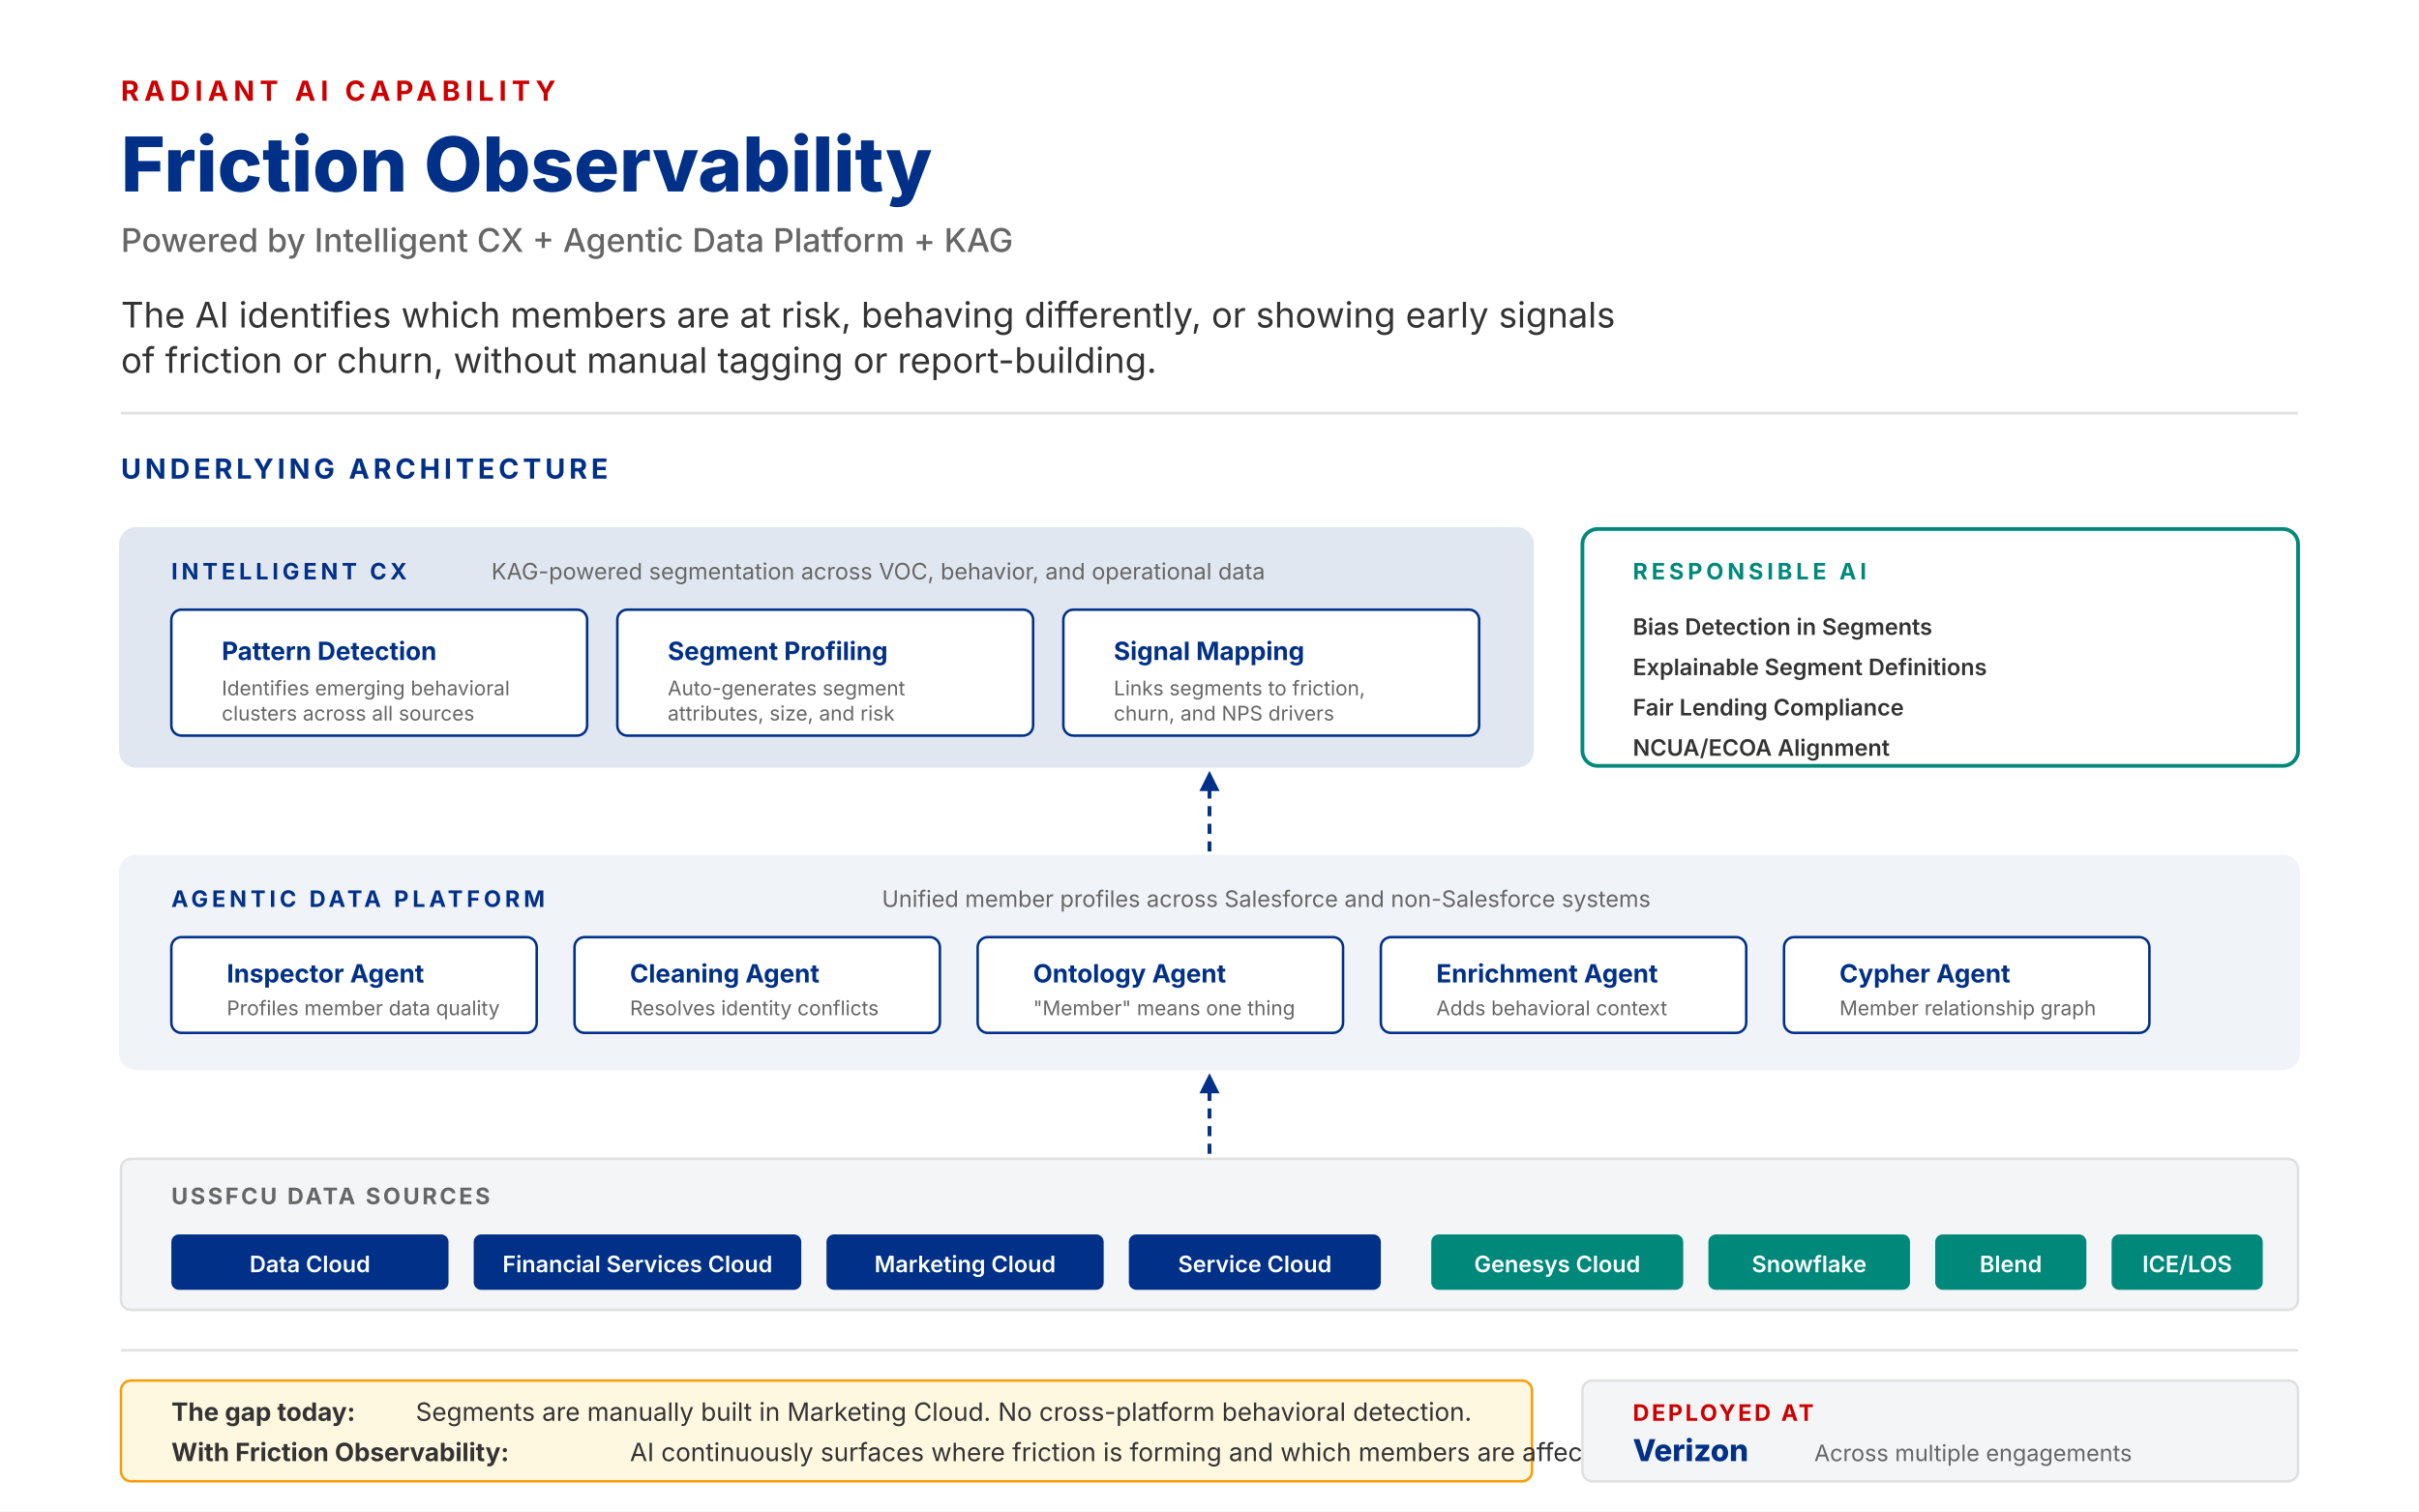
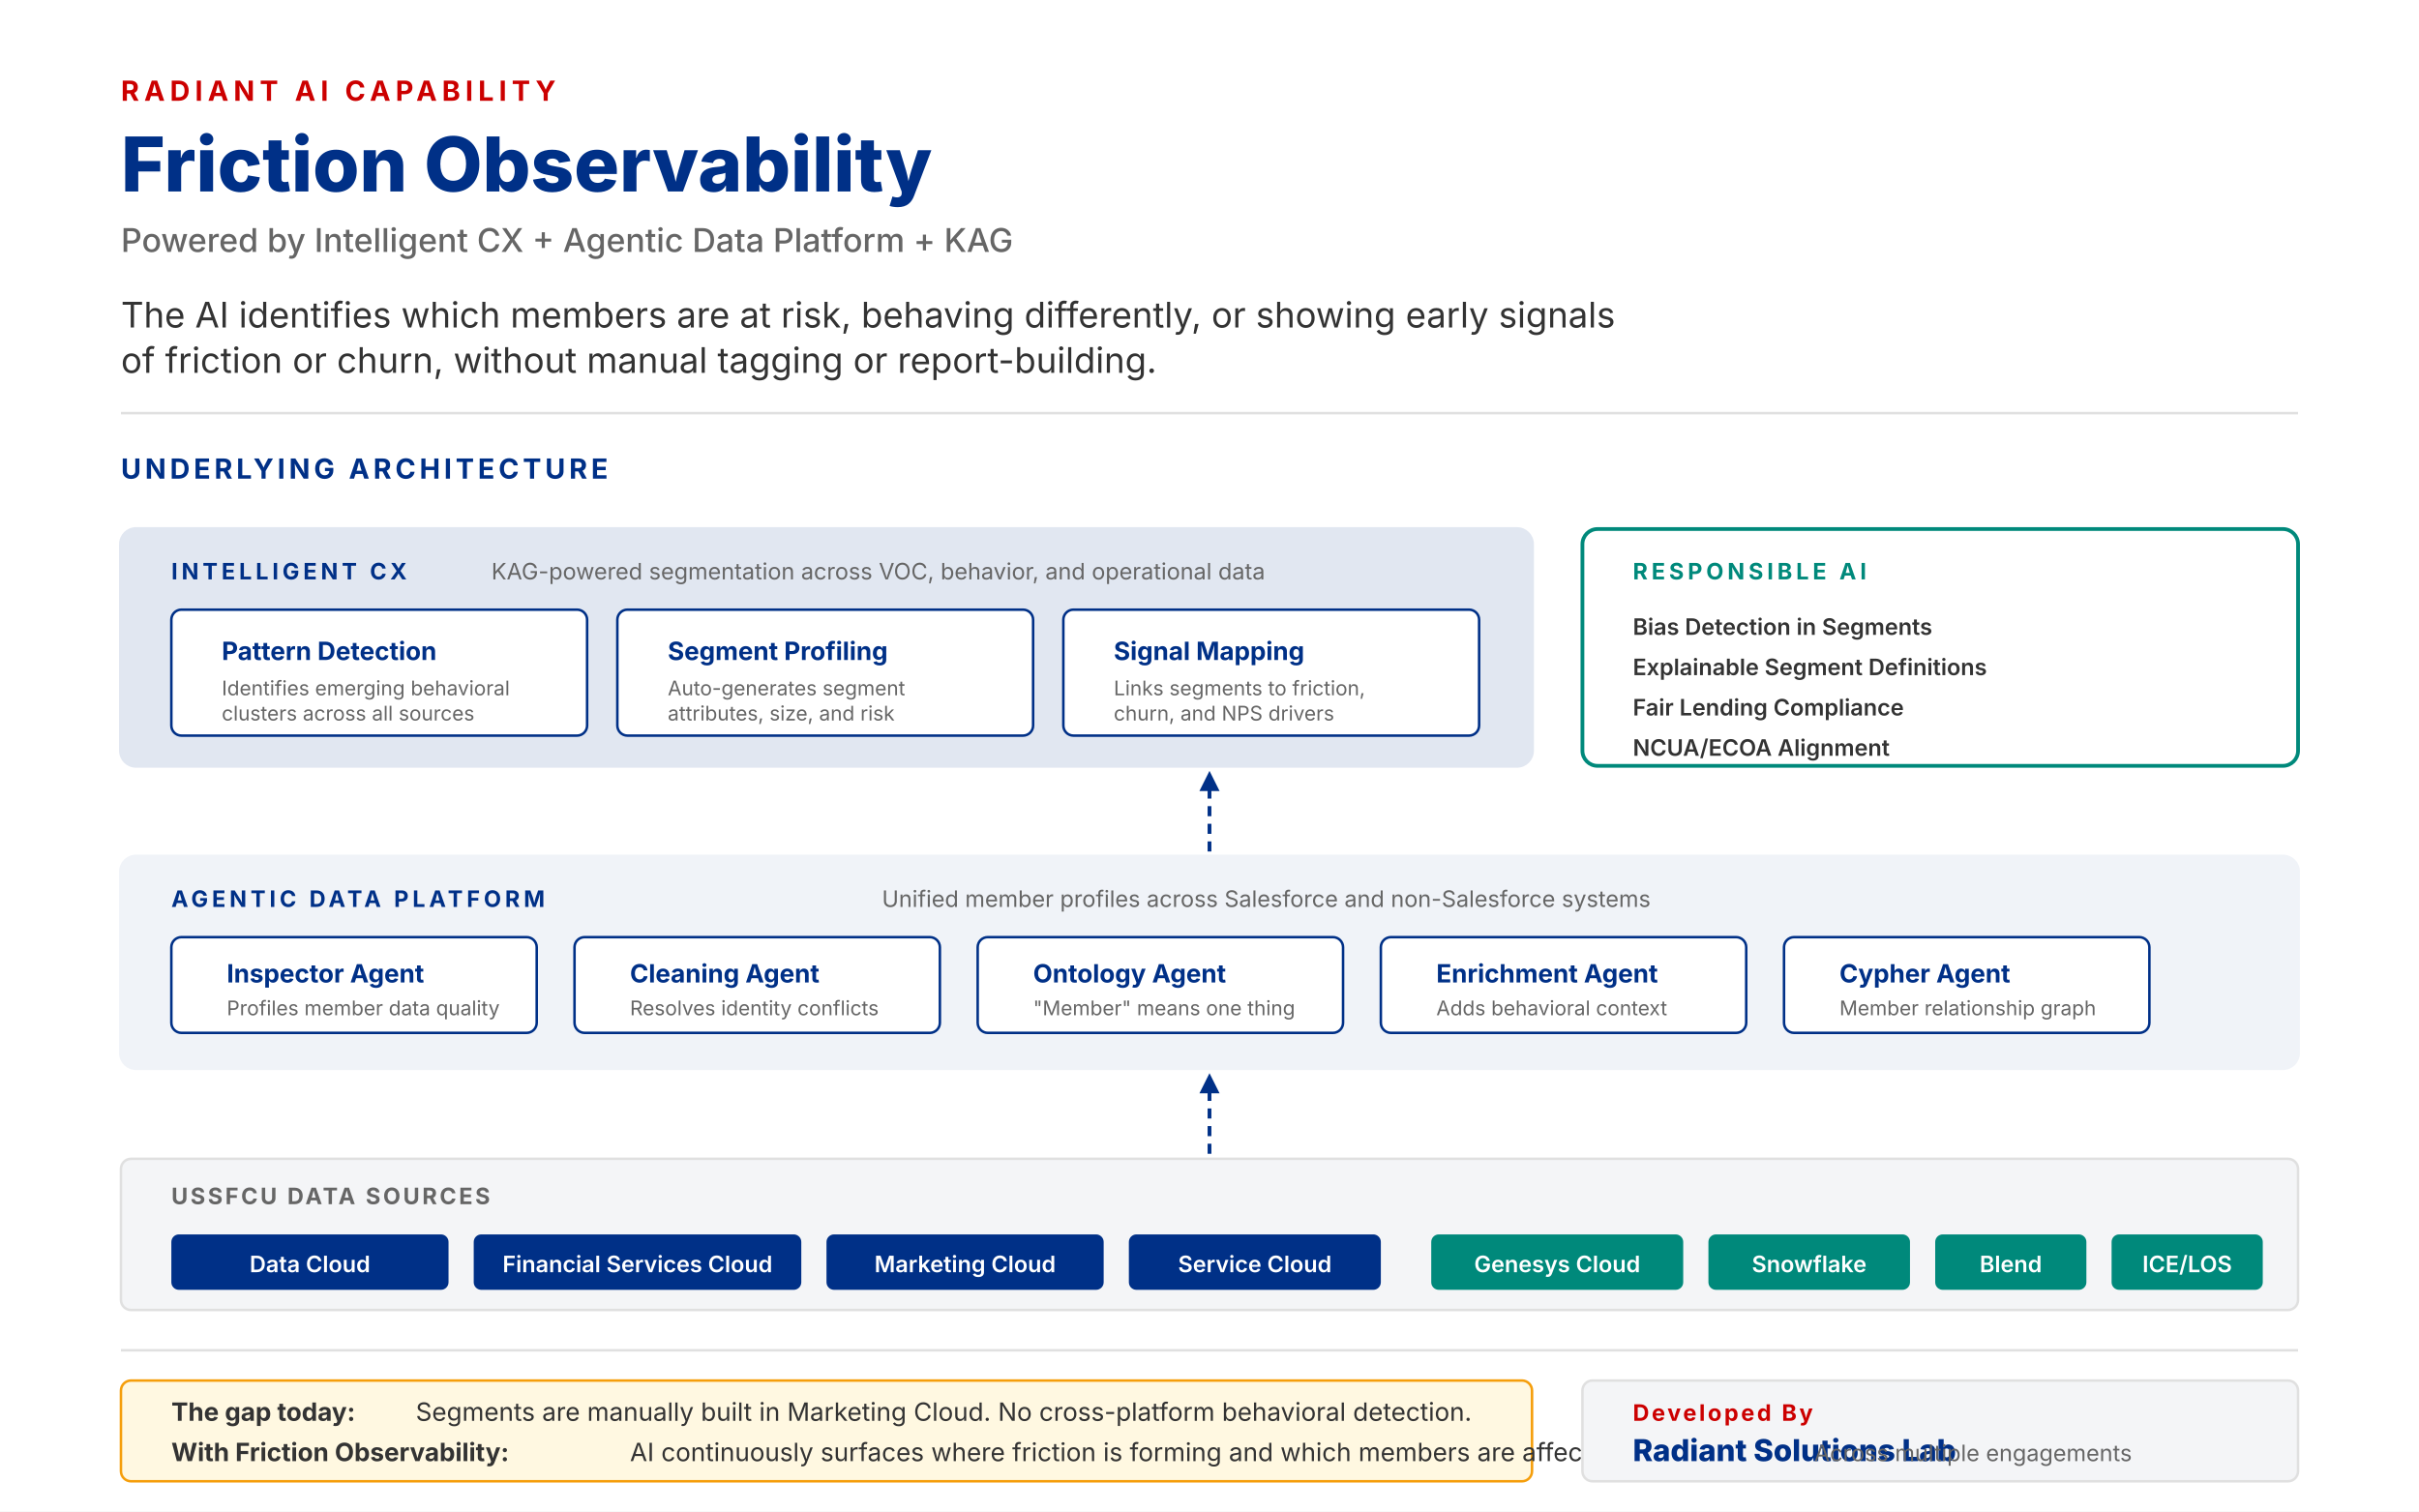
<svg xmlns="http://www.w3.org/2000/svg" viewBox="0 0 960 600" font-family="Inter, Helvetica, Arial, sans-serif">
  <rect width="960" height="600" fill="#FFFFFF" />
  <text x="48" y="40" font-size="11" fill="#CC0000" font-weight="700" letter-spacing="2">RADIANT AI CAPABILITY</text>
  <text x="48" y="76" font-size="30" fill="#003087" font-weight="800">Friction Observability</text>
  <text x="48" y="100" font-size="13" fill="#666666" font-weight="500">Powered by Intelligent CX + Agentic Data Platform + KAG</text>
  <text x="48" y="130" font-size="14" fill="#333333" font-weight="400">The AI identifies which members are at risk, behaving differently, or showing early signals</text>
  <text x="48" y="148" font-size="14" fill="#333333" font-weight="400">of friction or churn, without manual tagging or report-building.</text>
  <line x1="48" y1="164" x2="912" y2="164" stroke="#E0E0E0" stroke-width="1" />
  <text x="48" y="190" font-size="11" fill="#003087" font-weight="700" letter-spacing="1.5">UNDERLYING ARCHITECTURE</text>
  <rect x="48" y="460" width="864" height="60" rx="4" fill="#F4F5F7" stroke="#E0E0E0" stroke-width="1" />
  <text x="68" y="478" font-size="9" fill="#666666" font-weight="700" letter-spacing="1">USSFCU DATA SOURCES</text>
  <rect x="68" y="490" width="110" height="22" rx="3" fill="#003087" />
  <text x="123" y="505" text-anchor="middle" font-size="9" fill="white" font-weight="600">Data Cloud</text>
  <rect x="188" y="490" width="130" height="22" rx="3" fill="#003087" />
  <text x="253" y="505" text-anchor="middle" font-size="9" fill="white" font-weight="600">Financial Services Cloud</text>
  <rect x="328" y="490" width="110" height="22" rx="3" fill="#003087" />
  <text x="383" y="505" text-anchor="middle" font-size="9" fill="white" font-weight="600">Marketing Cloud</text>
  <rect x="448" y="490" width="100" height="22" rx="3" fill="#003087" />
  <text x="498" y="505" text-anchor="middle" font-size="9" fill="white" font-weight="600">Service Cloud</text>
  <rect x="568" y="490" width="100" height="22" rx="3" fill="#00897B" />
  <text x="618" y="505" text-anchor="middle" font-size="9" fill="white" font-weight="600">Genesys Cloud</text>
  <rect x="678" y="490" width="80" height="22" rx="3" fill="#00897B" />
  <text x="718" y="505" text-anchor="middle" font-size="9" fill="white" font-weight="600">Snowflake</text>
  <rect x="768" y="490" width="60" height="22" rx="3" fill="#00897B" />
  <text x="798" y="505" text-anchor="middle" font-size="9" fill="white" font-weight="600">Blend</text>
  <rect x="838" y="490" width="60" height="22" rx="3" fill="#00897B" />
  <text x="868" y="505" text-anchor="middle" font-size="9" fill="white" font-weight="600">ICE/LOS</text>
  <line x1="480" y1="458" x2="480" y2="432" stroke="#003087" stroke-width="1.5" stroke-dasharray="4,3" />
  <polygon points="476,434 480,426 484,434" fill="#003087" />
  <rect x="48" y="340" width="864" height="84" rx="6" fill="#003087" opacity="0.06" stroke="#003087" stroke-width="1.5" />
  <text x="68" y="360" font-size="9" fill="#003087" font-weight="700" letter-spacing="1.5">AGENTIC DATA PLATFORM</text>
  <text x="350" y="360" font-size="9" fill="#666666" font-weight="400">Unified member profiles across Salesforce and non-Salesforce systems</text>
  <rect x="68" y="372" width="145" height="38" rx="4" fill="white" stroke="#003087" stroke-width="1" />
  <text x="90" y="390" font-size="10" fill="#003087" font-weight="700">Inspector Agent</text>
  <text x="90" y="403" font-size="8" fill="#666666">Profiles member data quality</text>
  <rect x="228" y="372" width="145" height="38" rx="4" fill="white" stroke="#003087" stroke-width="1" />
  <text x="250" y="390" font-size="10" fill="#003087" font-weight="700">Cleaning Agent</text>
  <text x="250" y="403" font-size="8" fill="#666666">Resolves identity conflicts</text>
  <rect x="388" y="372" width="145" height="38" rx="4" fill="white" stroke="#003087" stroke-width="1" />
  <text x="410" y="390" font-size="10" fill="#003087" font-weight="700">Ontology Agent</text>
  <text x="410" y="403" font-size="8" fill="#666666">"Member" means one thing</text>
  <rect x="548" y="372" width="145" height="38" rx="4" fill="white" stroke="#003087" stroke-width="1" />
  <text x="570" y="390" font-size="10" fill="#003087" font-weight="700">Enrichment Agent</text>
  <text x="570" y="403" font-size="8" fill="#666666">Adds behavioral context</text>
  <rect x="708" y="372" width="145" height="38" rx="4" fill="white" stroke="#003087" stroke-width="1" />
  <text x="730" y="390" font-size="10" fill="#003087" font-weight="700">Cypher Agent</text>
  <text x="730" y="403" font-size="8" fill="#666666">Member relationship graph</text>
  <line x1="480" y1="338" x2="480" y2="312" stroke="#003087" stroke-width="1.5" stroke-dasharray="4,3" />
  <polygon points="476,314 480,306 484,314" fill="#003087" />
  <rect x="48" y="210" width="560" height="94" rx="6" fill="#003087" opacity="0.12" stroke="#003087" stroke-width="1.5" />
  <text x="68" y="230" font-size="9" fill="#003087" font-weight="700" letter-spacing="1.5">INTELLIGENT CX</text>
  <text x="195" y="230" font-size="9" fill="#666666" font-weight="400">KAG-powered segmentation across VOC, behavior, and operational data</text>
  <rect x="68" y="242" width="165" height="50" rx="4" fill="white" stroke="#003087" stroke-width="1" />
  <text x="88" y="262" font-size="10" fill="#003087" font-weight="700">Pattern Detection</text>
  <text x="88" y="276" font-size="8" fill="#666666">Identifies emerging behavioral</text>
  <text x="88" y="286" font-size="8" fill="#666666">clusters across all sources</text>
  <rect x="245" y="242" width="165" height="50" rx="4" fill="white" stroke="#003087" stroke-width="1" />
  <text x="265" y="262" font-size="10" fill="#003087" font-weight="700">Segment Profiling</text>
  <text x="265" y="276" font-size="8" fill="#666666">Auto-generates segment</text>
  <text x="265" y="286" font-size="8" fill="#666666">attributes, size, and risk</text>
  <rect x="422" y="242" width="165" height="50" rx="4" fill="white" stroke="#003087" stroke-width="1" />
  <text x="442" y="262" font-size="10" fill="#003087" font-weight="700">Signal Mapping</text>
  <text x="442" y="276" font-size="8" fill="#666666">Links segments to friction,</text>
  <text x="442" y="286" font-size="8" fill="#666666">churn, and NPS drivers</text>
  <rect x="628" y="210" width="284" height="94" rx="6" fill="white" stroke="#00897B" stroke-width="1.5" />
  <text x="648" y="230" font-size="9" fill="#00897B" font-weight="700" letter-spacing="1.5">RESPONSIBLE AI</text>
  <text x="648" y="252" font-size="9" fill="#333333" font-weight="600">Bias Detection in Segments</text>
  <text x="648" y="268" font-size="9" fill="#333333" font-weight="600">Explainable Segment Definitions</text>
  <text x="648" y="284" font-size="9" fill="#333333" font-weight="600">Fair Lending Compliance</text>
  <text x="648" y="300" font-size="9" fill="#333333" font-weight="600">NCUA/ECOA Alignment</text>
  <line x1="48" y1="536" x2="912" y2="536" stroke="#E0E0E0" stroke-width="1" />
  <rect x="48" y="548" width="560" height="40" rx="4" fill="#FFF8E1" stroke="#F59E0B" stroke-width="1" />
  <text x="68" y="564" font-size="10" fill="#333333" font-weight="700">The gap today:</text>
  <text x="165" y="564" font-size="10" fill="#333333" font-weight="400">Segments are manually built in Marketing Cloud. No cross-platform behavioral detection.</text>
  <text x="68" y="580" font-size="10" fill="#333333" font-weight="700">With Friction Observability:</text>
  <text x="250" y="580" font-size="10" fill="#333333" font-weight="400">AI continuously surfaces where friction is forming and which members are affected.</text>
  <rect x="628" y="548" width="284" height="40" rx="4" fill="#F4F5F7" stroke="#E0E0E0" stroke-width="1" />
-   <text x="648" y="564" font-size="9" fill="#CC0000" font-weight="700" letter-spacing="1">DEPLOYED AT</text>
-   <text x="648" y="580" font-size="12" fill="#003087" font-weight="800">Verizon</text>
+   <text x="648" y="564" font-size="9" fill="#CC0000" font-weight="700" letter-spacing="1">Developed By</text>
+   <text x="648" y="580" font-size="12" fill="#003087" font-weight="800">Radiant Solutions Lab</text>
  <text x="720" y="580" font-size="9" fill="#666666" font-weight="400">Across multiple engagements</text>
</svg>
